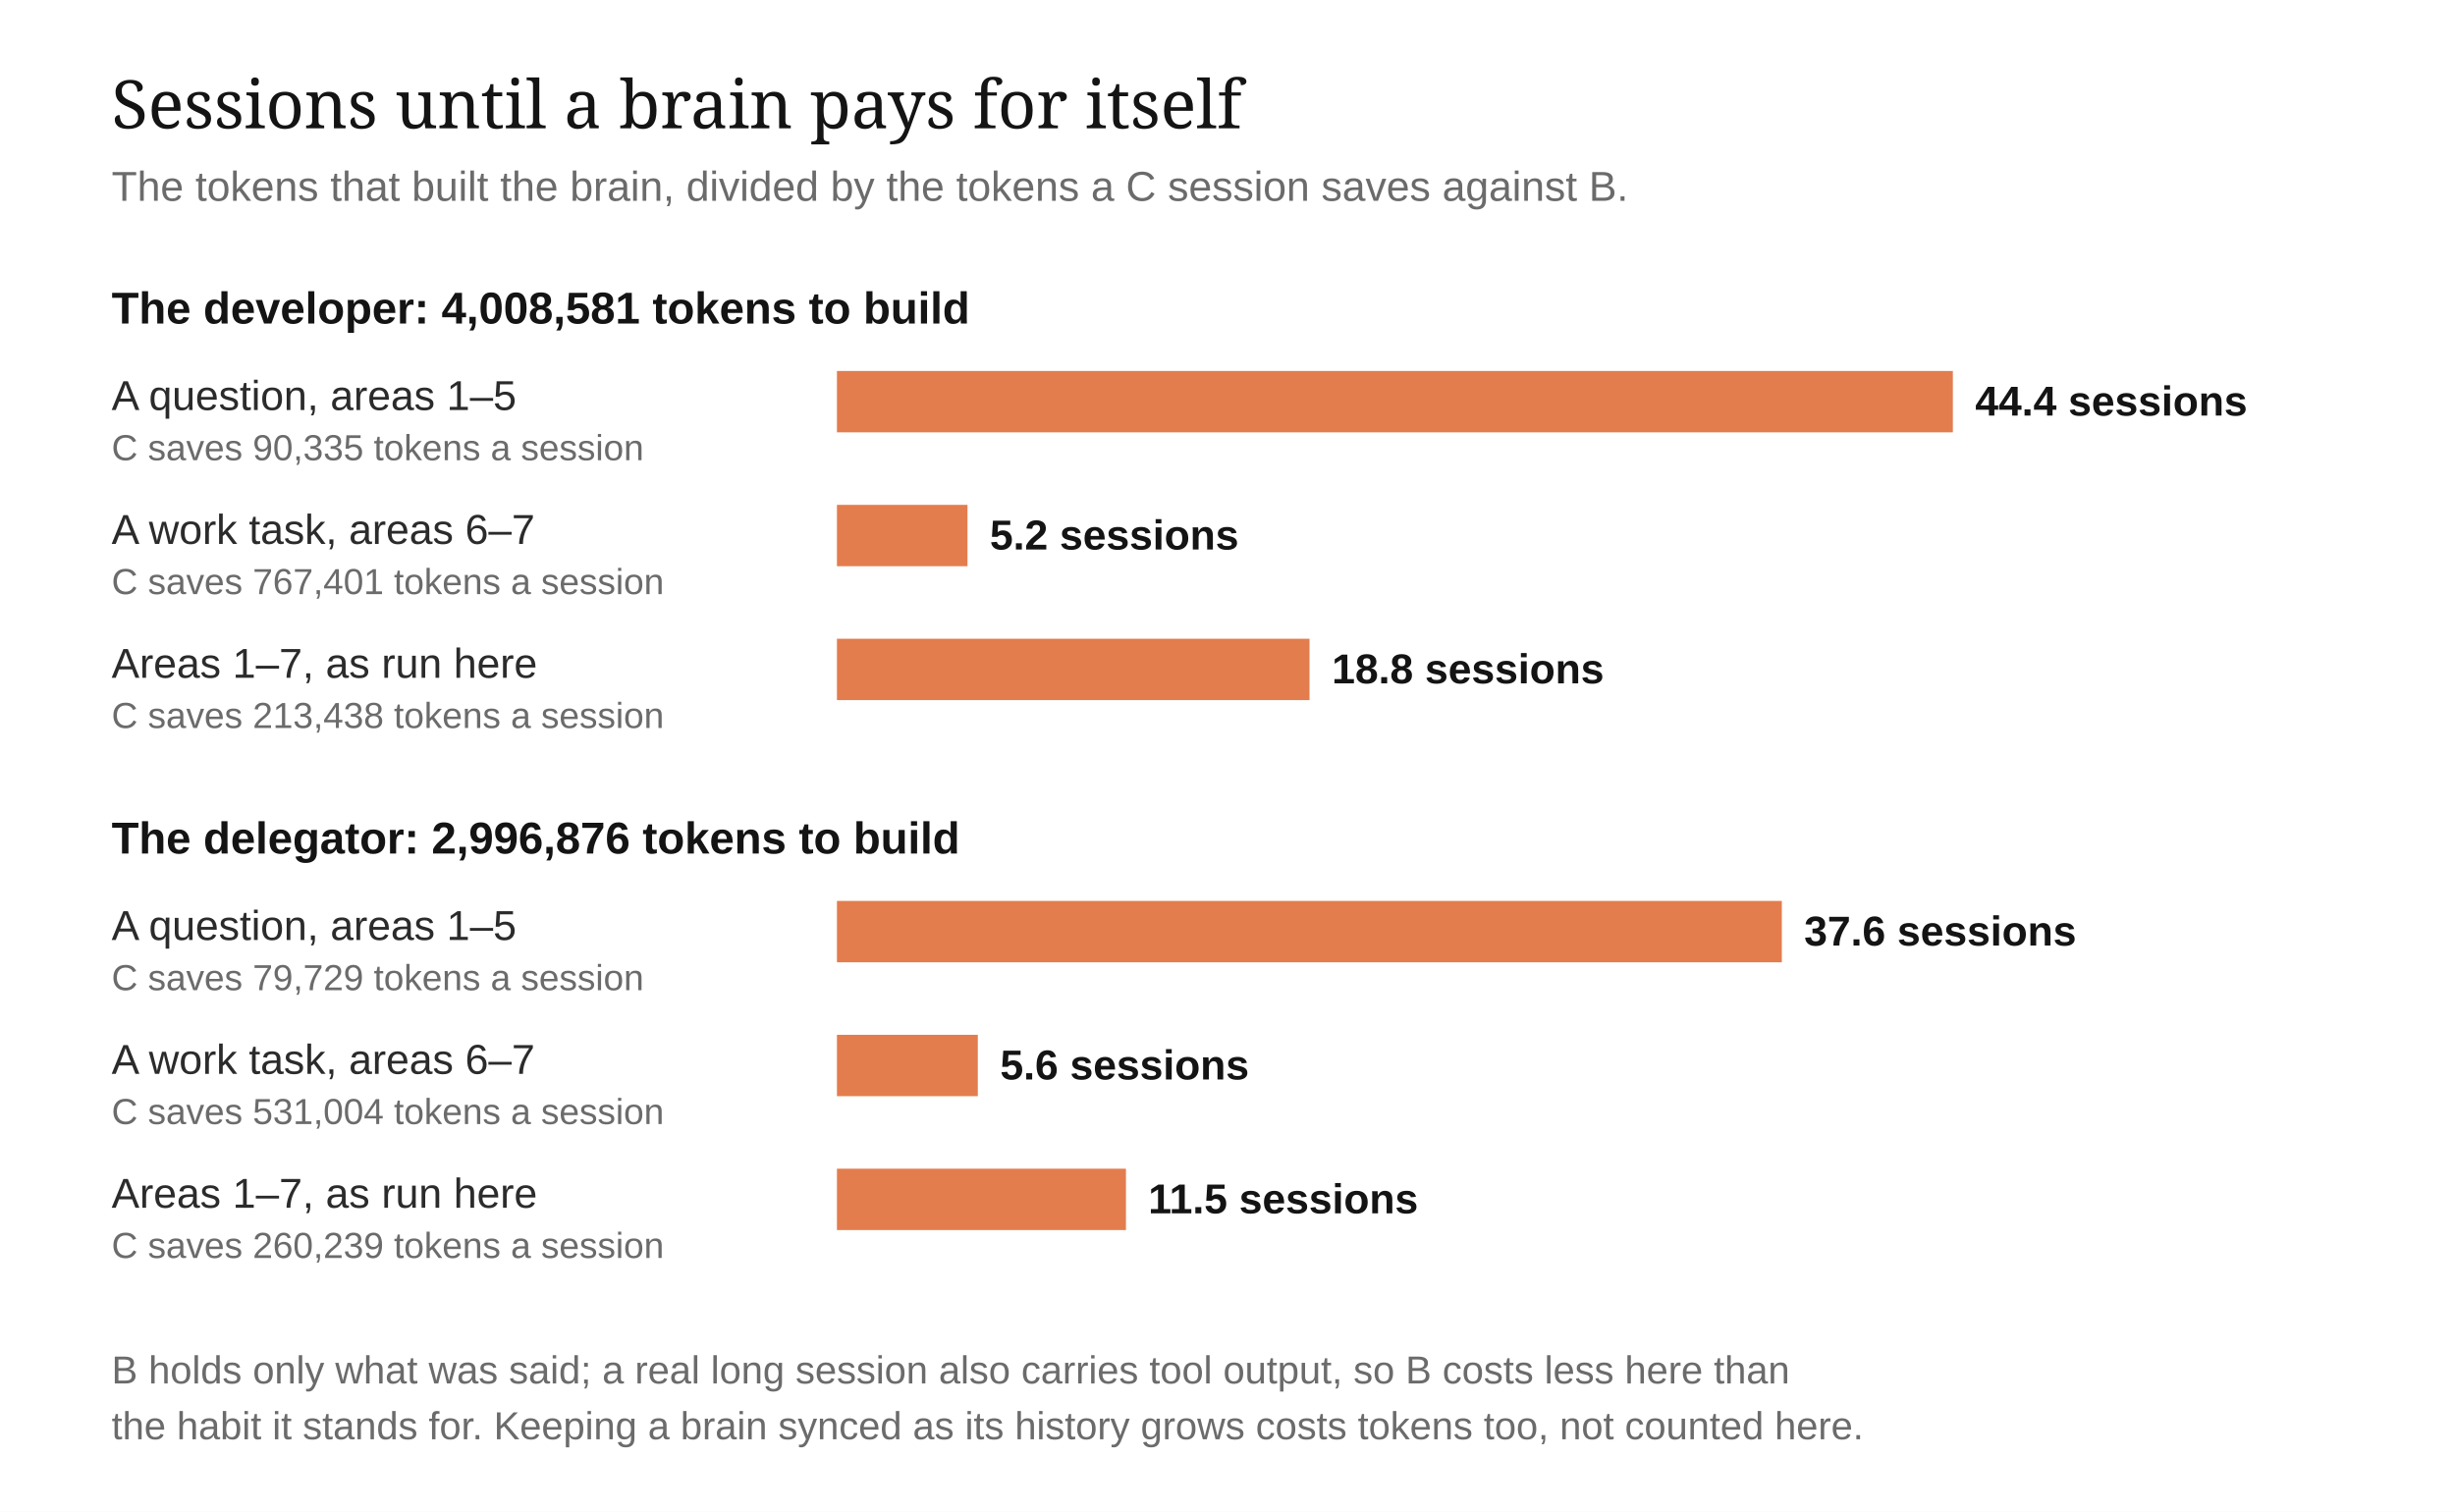
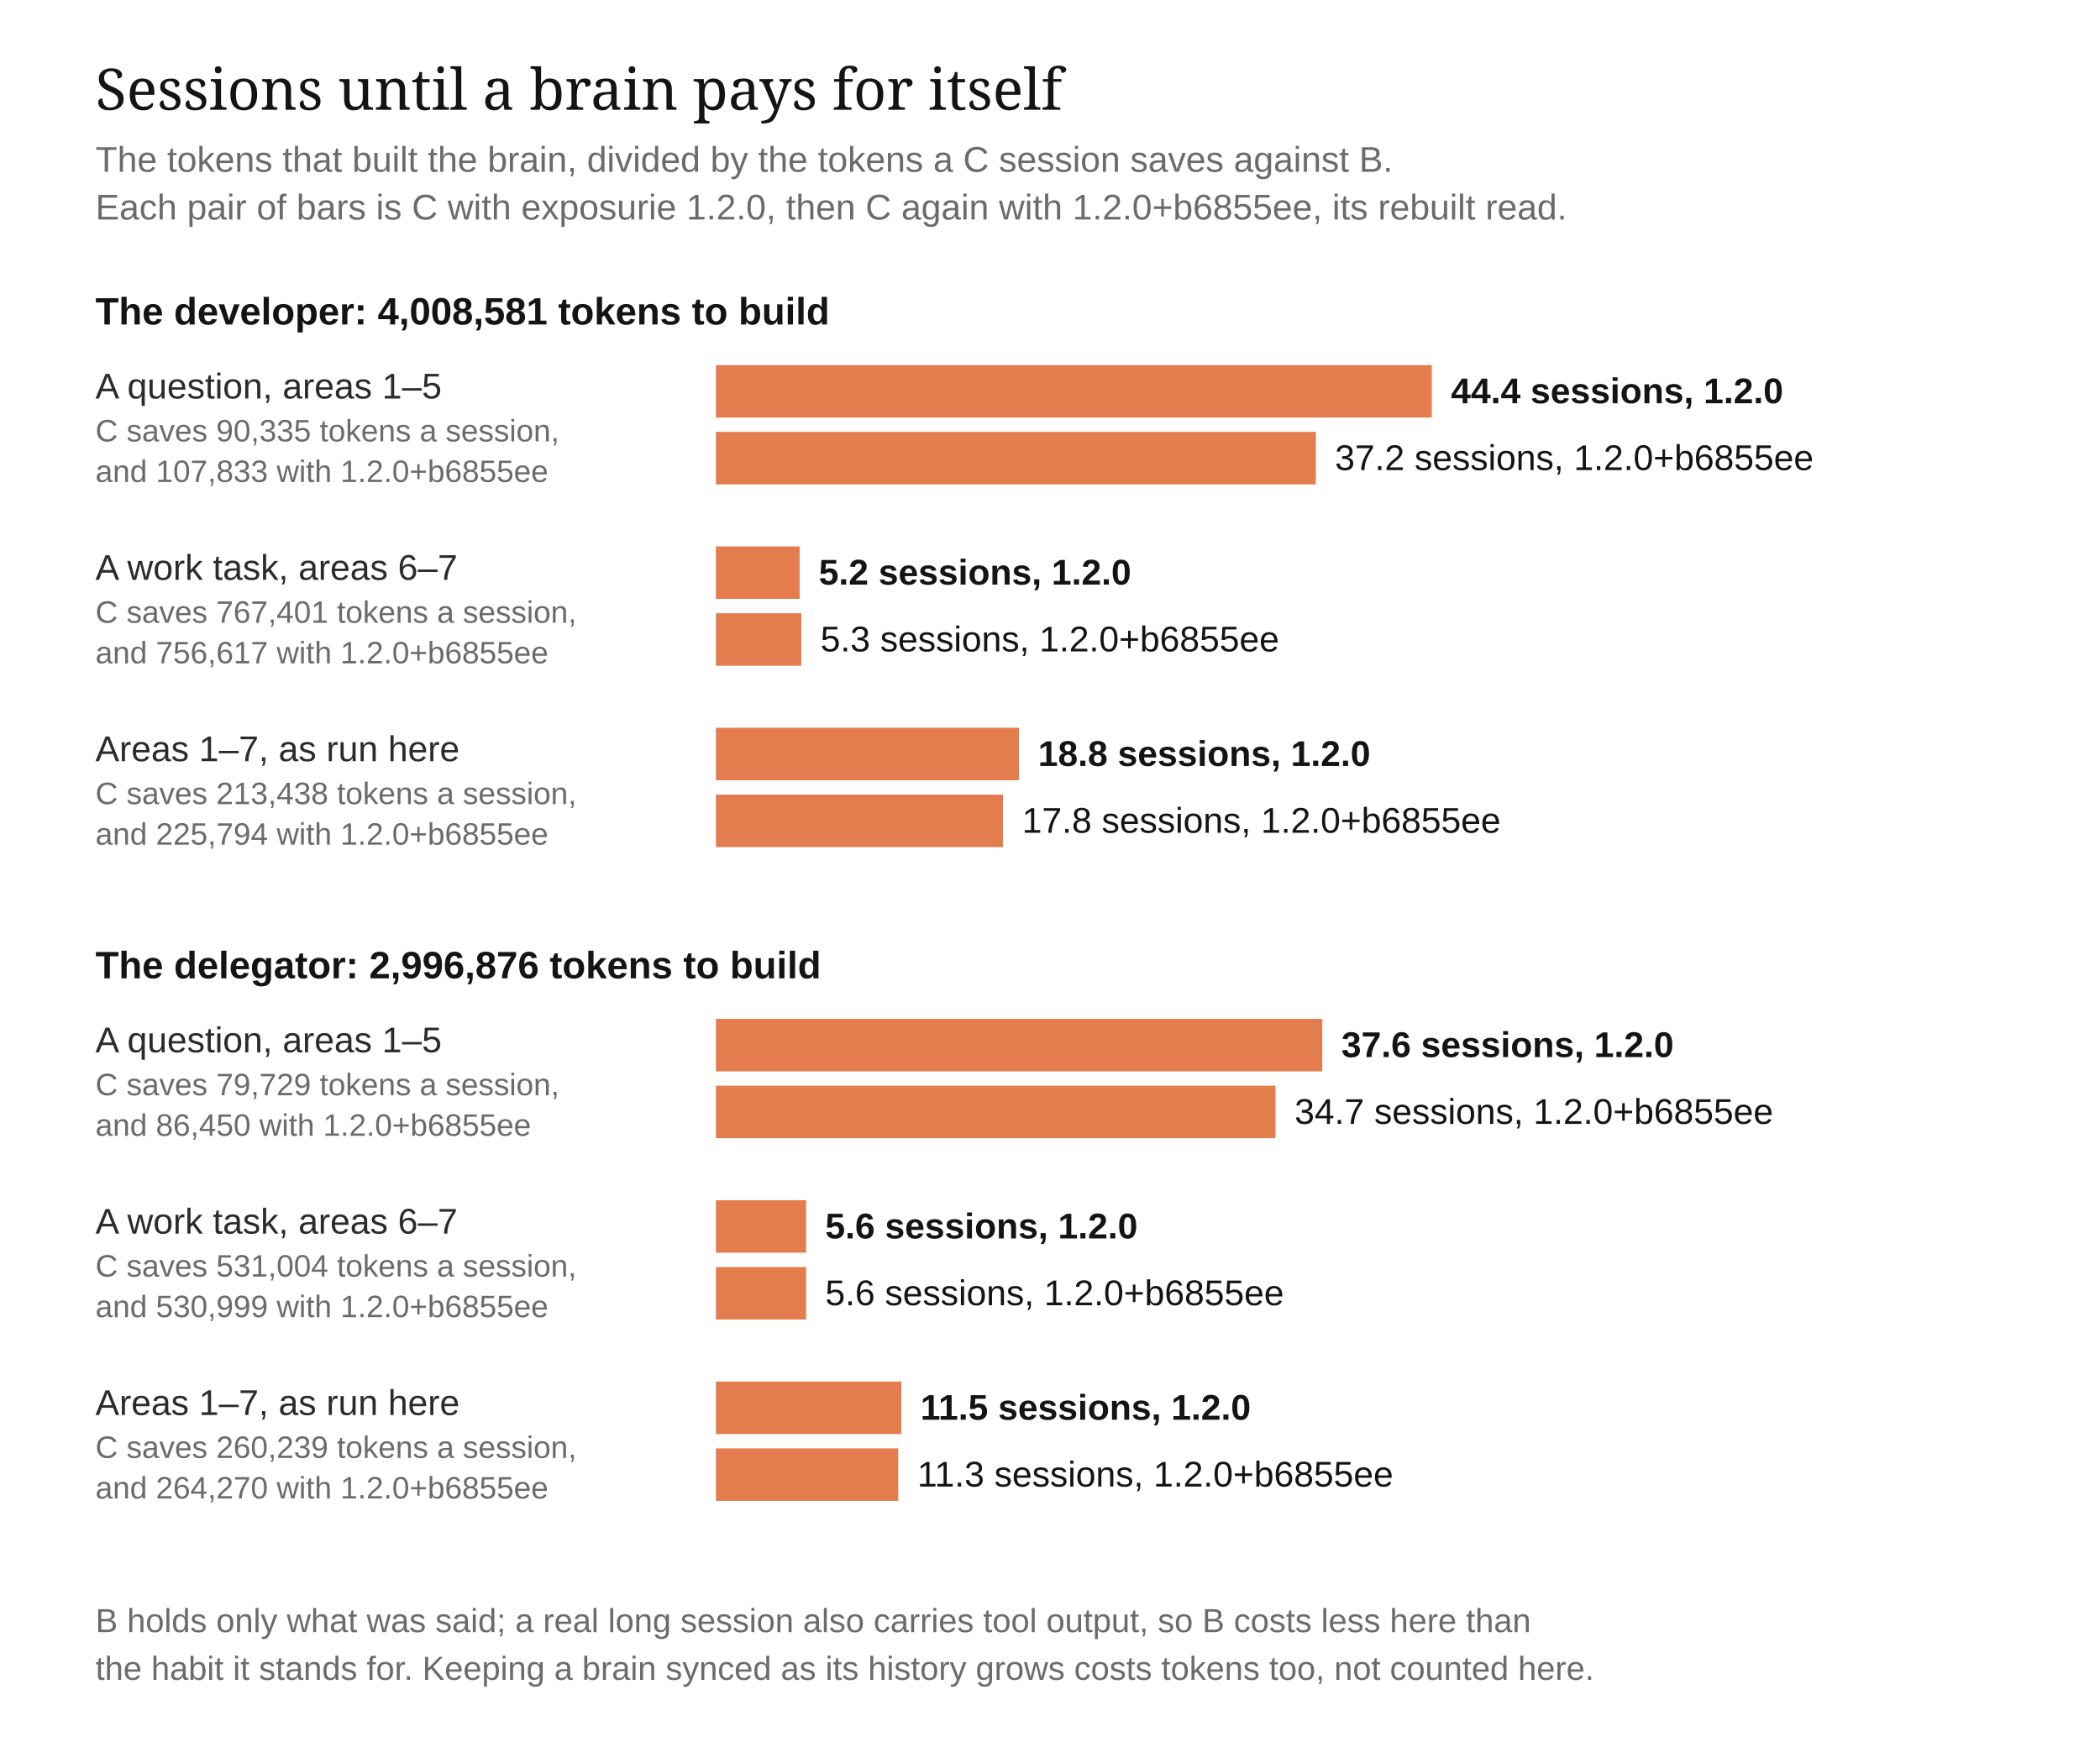
- <svg xmlns="http://www.w3.org/2000/svg" width="880" height="542" viewBox="0 0 880 542" role="img" aria-label="Sessions until a brain pays for itself, by user and kind of session">
-   <rect x="0" y="0" width="880" height="542" fill="#FFFFFF" />
+ <svg xmlns="http://www.w3.org/2000/svg" width="880" height="730" viewBox="0 0 880 730" role="img" aria-label="Sessions until a brain pays for itself, by user and kind of session">
+   <rect x="0" y="0" width="880" height="730" fill="#FFFFFF" />
  <text x="40" y="46" font-family="Georgia, serif" font-size="24" fill="#141414">Sessions until a brain pays for itself</text>
  <text x="40" y="72" font-family="Calibri, Carlito, Arial, sans-serif" font-size="15" fill="#6B6B6B">The tokens that built the brain, divided by the tokens a C session saves against B.</text>
-   <text x="40" y="116" font-family="Calibri, Carlito, Arial, sans-serif" font-size="16" fill="#141414" font-weight="bold">The developer: 4,008,581 tokens to build</text>
-   <text x="40" y="147" font-family="Calibri, Carlito, Arial, sans-serif" font-size="15" fill="#2B2B2B">A question, areas 1–5</text>
-   <text x="40" y="165" font-family="Calibri, Carlito, Arial, sans-serif" font-size="13" fill="#6B6B6B">C saves 90,335 tokens a session</text>
-   <rect x="300" y="133" width="400" height="22" fill="#E37D4E" />
-   <text x="708" y="149" font-family="Calibri, Carlito, Arial, sans-serif" font-size="15" fill="#141414" font-weight="bold">44.4 sessions</text>
-   <text x="40" y="195" font-family="Calibri, Carlito, Arial, sans-serif" font-size="15" fill="#2B2B2B">A work task, areas 6–7</text>
-   <text x="40" y="213" font-family="Calibri, Carlito, Arial, sans-serif" font-size="13" fill="#6B6B6B">C saves 767,401 tokens a session</text>
-   <rect x="300" y="181" width="46.8" height="22" fill="#E37D4E" />
-   <text x="354.8" y="197" font-family="Calibri, Carlito, Arial, sans-serif" font-size="15" fill="#141414" font-weight="bold">5.2 sessions</text>
-   <text x="40" y="243" font-family="Calibri, Carlito, Arial, sans-serif" font-size="15" fill="#2B2B2B">Areas 1–7, as run here</text>
-   <text x="40" y="261" font-family="Calibri, Carlito, Arial, sans-serif" font-size="13" fill="#6B6B6B">C saves 213,438 tokens a session</text>
-   <rect x="300" y="229" width="169.4" height="22" fill="#E37D4E" />
-   <text x="477.4" y="245" font-family="Calibri, Carlito, Arial, sans-serif" font-size="15" fill="#141414" font-weight="bold">18.8 sessions</text>
-   <text x="40" y="306" font-family="Calibri, Carlito, Arial, sans-serif" font-size="16" fill="#141414" font-weight="bold">The delegator: 2,996,876 tokens to build</text>
-   <text x="40" y="337" font-family="Calibri, Carlito, Arial, sans-serif" font-size="15" fill="#2B2B2B">A question, areas 1–5</text>
-   <text x="40" y="355" font-family="Calibri, Carlito, Arial, sans-serif" font-size="13" fill="#6B6B6B">C saves 79,729 tokens a session</text>
-   <rect x="300" y="323" width="338.7" height="22" fill="#E37D4E" />
-   <text x="646.7" y="339" font-family="Calibri, Carlito, Arial, sans-serif" font-size="15" fill="#141414" font-weight="bold">37.6 sessions</text>
-   <text x="40" y="385" font-family="Calibri, Carlito, Arial, sans-serif" font-size="15" fill="#2B2B2B">A work task, areas 6–7</text>
-   <text x="40" y="403" font-family="Calibri, Carlito, Arial, sans-serif" font-size="13" fill="#6B6B6B">C saves 531,004 tokens a session</text>
-   <rect x="300" y="371" width="50.5" height="22" fill="#E37D4E" />
-   <text x="358.5" y="387" font-family="Calibri, Carlito, Arial, sans-serif" font-size="15" fill="#141414" font-weight="bold">5.6 sessions</text>
-   <text x="40" y="433" font-family="Calibri, Carlito, Arial, sans-serif" font-size="15" fill="#2B2B2B">Areas 1–7, as run here</text>
-   <text x="40" y="451" font-family="Calibri, Carlito, Arial, sans-serif" font-size="13" fill="#6B6B6B">C saves 260,239 tokens a session</text>
-   <rect x="300" y="419" width="103.6" height="22" fill="#E37D4E" />
-   <text x="411.6" y="435" font-family="Calibri, Carlito, Arial, sans-serif" font-size="15" fill="#141414" font-weight="bold">11.5 sessions</text>
-   <text x="40" y="496" font-family="Calibri, Carlito, Arial, sans-serif" font-size="14" fill="#6B6B6B">B holds only what was said; a real long session also carries tool output, so B costs less here than</text>
-   <text x="40" y="516" font-family="Calibri, Carlito, Arial, sans-serif" font-size="14" fill="#6B6B6B">the habit it stands for. Keeping a brain synced as its history grows costs tokens too, not counted here.</text>
+   <text x="40" y="92" font-family="Calibri, Carlito, Arial, sans-serif" font-size="15" fill="#6B6B6B">Each pair of bars is C with exposurie 1.2.0, then C again with 1.2.0+b6855ee, its rebuilt read.</text>
+   <text x="40" y="136" font-family="Calibri, Carlito, Arial, sans-serif" font-size="16" fill="#141414" font-weight="bold">The developer: 4,008,581 tokens to build</text>
+   <text x="40" y="167" font-family="Calibri, Carlito, Arial, sans-serif" font-size="15" fill="#2B2B2B">A question, areas 1–5</text>
+   <text x="40" y="185" font-family="Calibri, Carlito, Arial, sans-serif" font-size="13" fill="#6B6B6B">C saves 90,335 tokens a session,</text>
+   <text x="40" y="202" font-family="Calibri, Carlito, Arial, sans-serif" font-size="13" fill="#6B6B6B">and 107,833 with 1.2.0+b6855ee</text>
+   <rect x="300" y="153" width="300" height="22" fill="#E37D4E" />
+   <text x="608" y="169" font-family="Calibri, Carlito, Arial, sans-serif" font-size="15" fill="#141414" font-weight="bold">44.4 sessions, 1.2.0</text>
+   <rect x="300" y="181" width="251.4" height="22" fill="#E37D4E" />
+   <text x="559.4" y="197" font-family="Calibri, Carlito, Arial, sans-serif" font-size="15" fill="#141414">37.2 sessions, 1.2.0+b6855ee</text>
+   <text x="40" y="243" font-family="Calibri, Carlito, Arial, sans-serif" font-size="15" fill="#2B2B2B">A work task, areas 6–7</text>
+   <text x="40" y="261" font-family="Calibri, Carlito, Arial, sans-serif" font-size="13" fill="#6B6B6B">C saves 767,401 tokens a session,</text>
+   <text x="40" y="278" font-family="Calibri, Carlito, Arial, sans-serif" font-size="13" fill="#6B6B6B">and 756,617 with 1.2.0+b6855ee</text>
+   <rect x="300" y="229" width="35.1" height="22" fill="#E37D4E" />
+   <text x="343.1" y="245" font-family="Calibri, Carlito, Arial, sans-serif" font-size="15" fill="#141414" font-weight="bold">5.2 sessions, 1.2.0</text>
+   <rect x="300" y="257" width="35.8" height="22" fill="#E37D4E" />
+   <text x="343.8" y="273" font-family="Calibri, Carlito, Arial, sans-serif" font-size="15" fill="#141414">5.3 sessions, 1.2.0+b6855ee</text>
+   <text x="40" y="319" font-family="Calibri, Carlito, Arial, sans-serif" font-size="15" fill="#2B2B2B">Areas 1–7, as run here</text>
+   <text x="40" y="337" font-family="Calibri, Carlito, Arial, sans-serif" font-size="13" fill="#6B6B6B">C saves 213,438 tokens a session,</text>
+   <text x="40" y="354" font-family="Calibri, Carlito, Arial, sans-serif" font-size="13" fill="#6B6B6B">and 225,794 with 1.2.0+b6855ee</text>
+   <rect x="300" y="305" width="127" height="22" fill="#E37D4E" />
+   <text x="435" y="321" font-family="Calibri, Carlito, Arial, sans-serif" font-size="15" fill="#141414" font-weight="bold">18.8 sessions, 1.2.0</text>
+   <rect x="300" y="333" width="120.3" height="22" fill="#E37D4E" />
+   <text x="428.3" y="349" font-family="Calibri, Carlito, Arial, sans-serif" font-size="15" fill="#141414">17.8 sessions, 1.2.0+b6855ee</text>
+   <text x="40" y="410" font-family="Calibri, Carlito, Arial, sans-serif" font-size="16" fill="#141414" font-weight="bold">The delegator: 2,996,876 tokens to build</text>
+   <text x="40" y="441" font-family="Calibri, Carlito, Arial, sans-serif" font-size="15" fill="#2B2B2B">A question, areas 1–5</text>
+   <text x="40" y="459" font-family="Calibri, Carlito, Arial, sans-serif" font-size="13" fill="#6B6B6B">C saves 79,729 tokens a session,</text>
+   <text x="40" y="476" font-family="Calibri, Carlito, Arial, sans-serif" font-size="13" fill="#6B6B6B">and 86,450 with 1.2.0+b6855ee</text>
+   <rect x="300" y="427" width="254.1" height="22" fill="#E37D4E" />
+   <text x="562.1" y="443" font-family="Calibri, Carlito, Arial, sans-serif" font-size="15" fill="#141414" font-weight="bold">37.6 sessions, 1.2.0</text>
+   <rect x="300" y="455" width="234.5" height="22" fill="#E37D4E" />
+   <text x="542.5" y="471" font-family="Calibri, Carlito, Arial, sans-serif" font-size="15" fill="#141414">34.7 sessions, 1.2.0+b6855ee</text>
+   <text x="40" y="517" font-family="Calibri, Carlito, Arial, sans-serif" font-size="15" fill="#2B2B2B">A work task, areas 6–7</text>
+   <text x="40" y="535" font-family="Calibri, Carlito, Arial, sans-serif" font-size="13" fill="#6B6B6B">C saves 531,004 tokens a session,</text>
+   <text x="40" y="552" font-family="Calibri, Carlito, Arial, sans-serif" font-size="13" fill="#6B6B6B">and 530,999 with 1.2.0+b6855ee</text>
+   <rect x="300" y="503" width="37.8" height="22" fill="#E37D4E" />
+   <text x="345.8" y="519" font-family="Calibri, Carlito, Arial, sans-serif" font-size="15" fill="#141414" font-weight="bold">5.6 sessions, 1.2.0</text>
+   <rect x="300" y="531" width="37.8" height="22" fill="#E37D4E" />
+   <text x="345.8" y="547" font-family="Calibri, Carlito, Arial, sans-serif" font-size="15" fill="#141414">5.6 sessions, 1.2.0+b6855ee</text>
+   <text x="40" y="593" font-family="Calibri, Carlito, Arial, sans-serif" font-size="15" fill="#2B2B2B">Areas 1–7, as run here</text>
+   <text x="40" y="611" font-family="Calibri, Carlito, Arial, sans-serif" font-size="13" fill="#6B6B6B">C saves 260,239 tokens a session,</text>
+   <text x="40" y="628" font-family="Calibri, Carlito, Arial, sans-serif" font-size="13" fill="#6B6B6B">and 264,270 with 1.2.0+b6855ee</text>
+   <rect x="300" y="579" width="77.7" height="22" fill="#E37D4E" />
+   <text x="385.7" y="595" font-family="Calibri, Carlito, Arial, sans-serif" font-size="15" fill="#141414" font-weight="bold">11.5 sessions, 1.2.0</text>
+   <rect x="300" y="607" width="76.4" height="22" fill="#E37D4E" />
+   <text x="384.4" y="623" font-family="Calibri, Carlito, Arial, sans-serif" font-size="15" fill="#141414">11.3 sessions, 1.2.0+b6855ee</text>
+   <text x="40" y="684" font-family="Calibri, Carlito, Arial, sans-serif" font-size="14" fill="#6B6B6B">B holds only what was said; a real long session also carries tool output, so B costs less here than</text>
+   <text x="40" y="704" font-family="Calibri, Carlito, Arial, sans-serif" font-size="14" fill="#6B6B6B">the habit it stands for. Keeping a brain synced as its history grows costs tokens too, not counted here.</text>
</svg>
